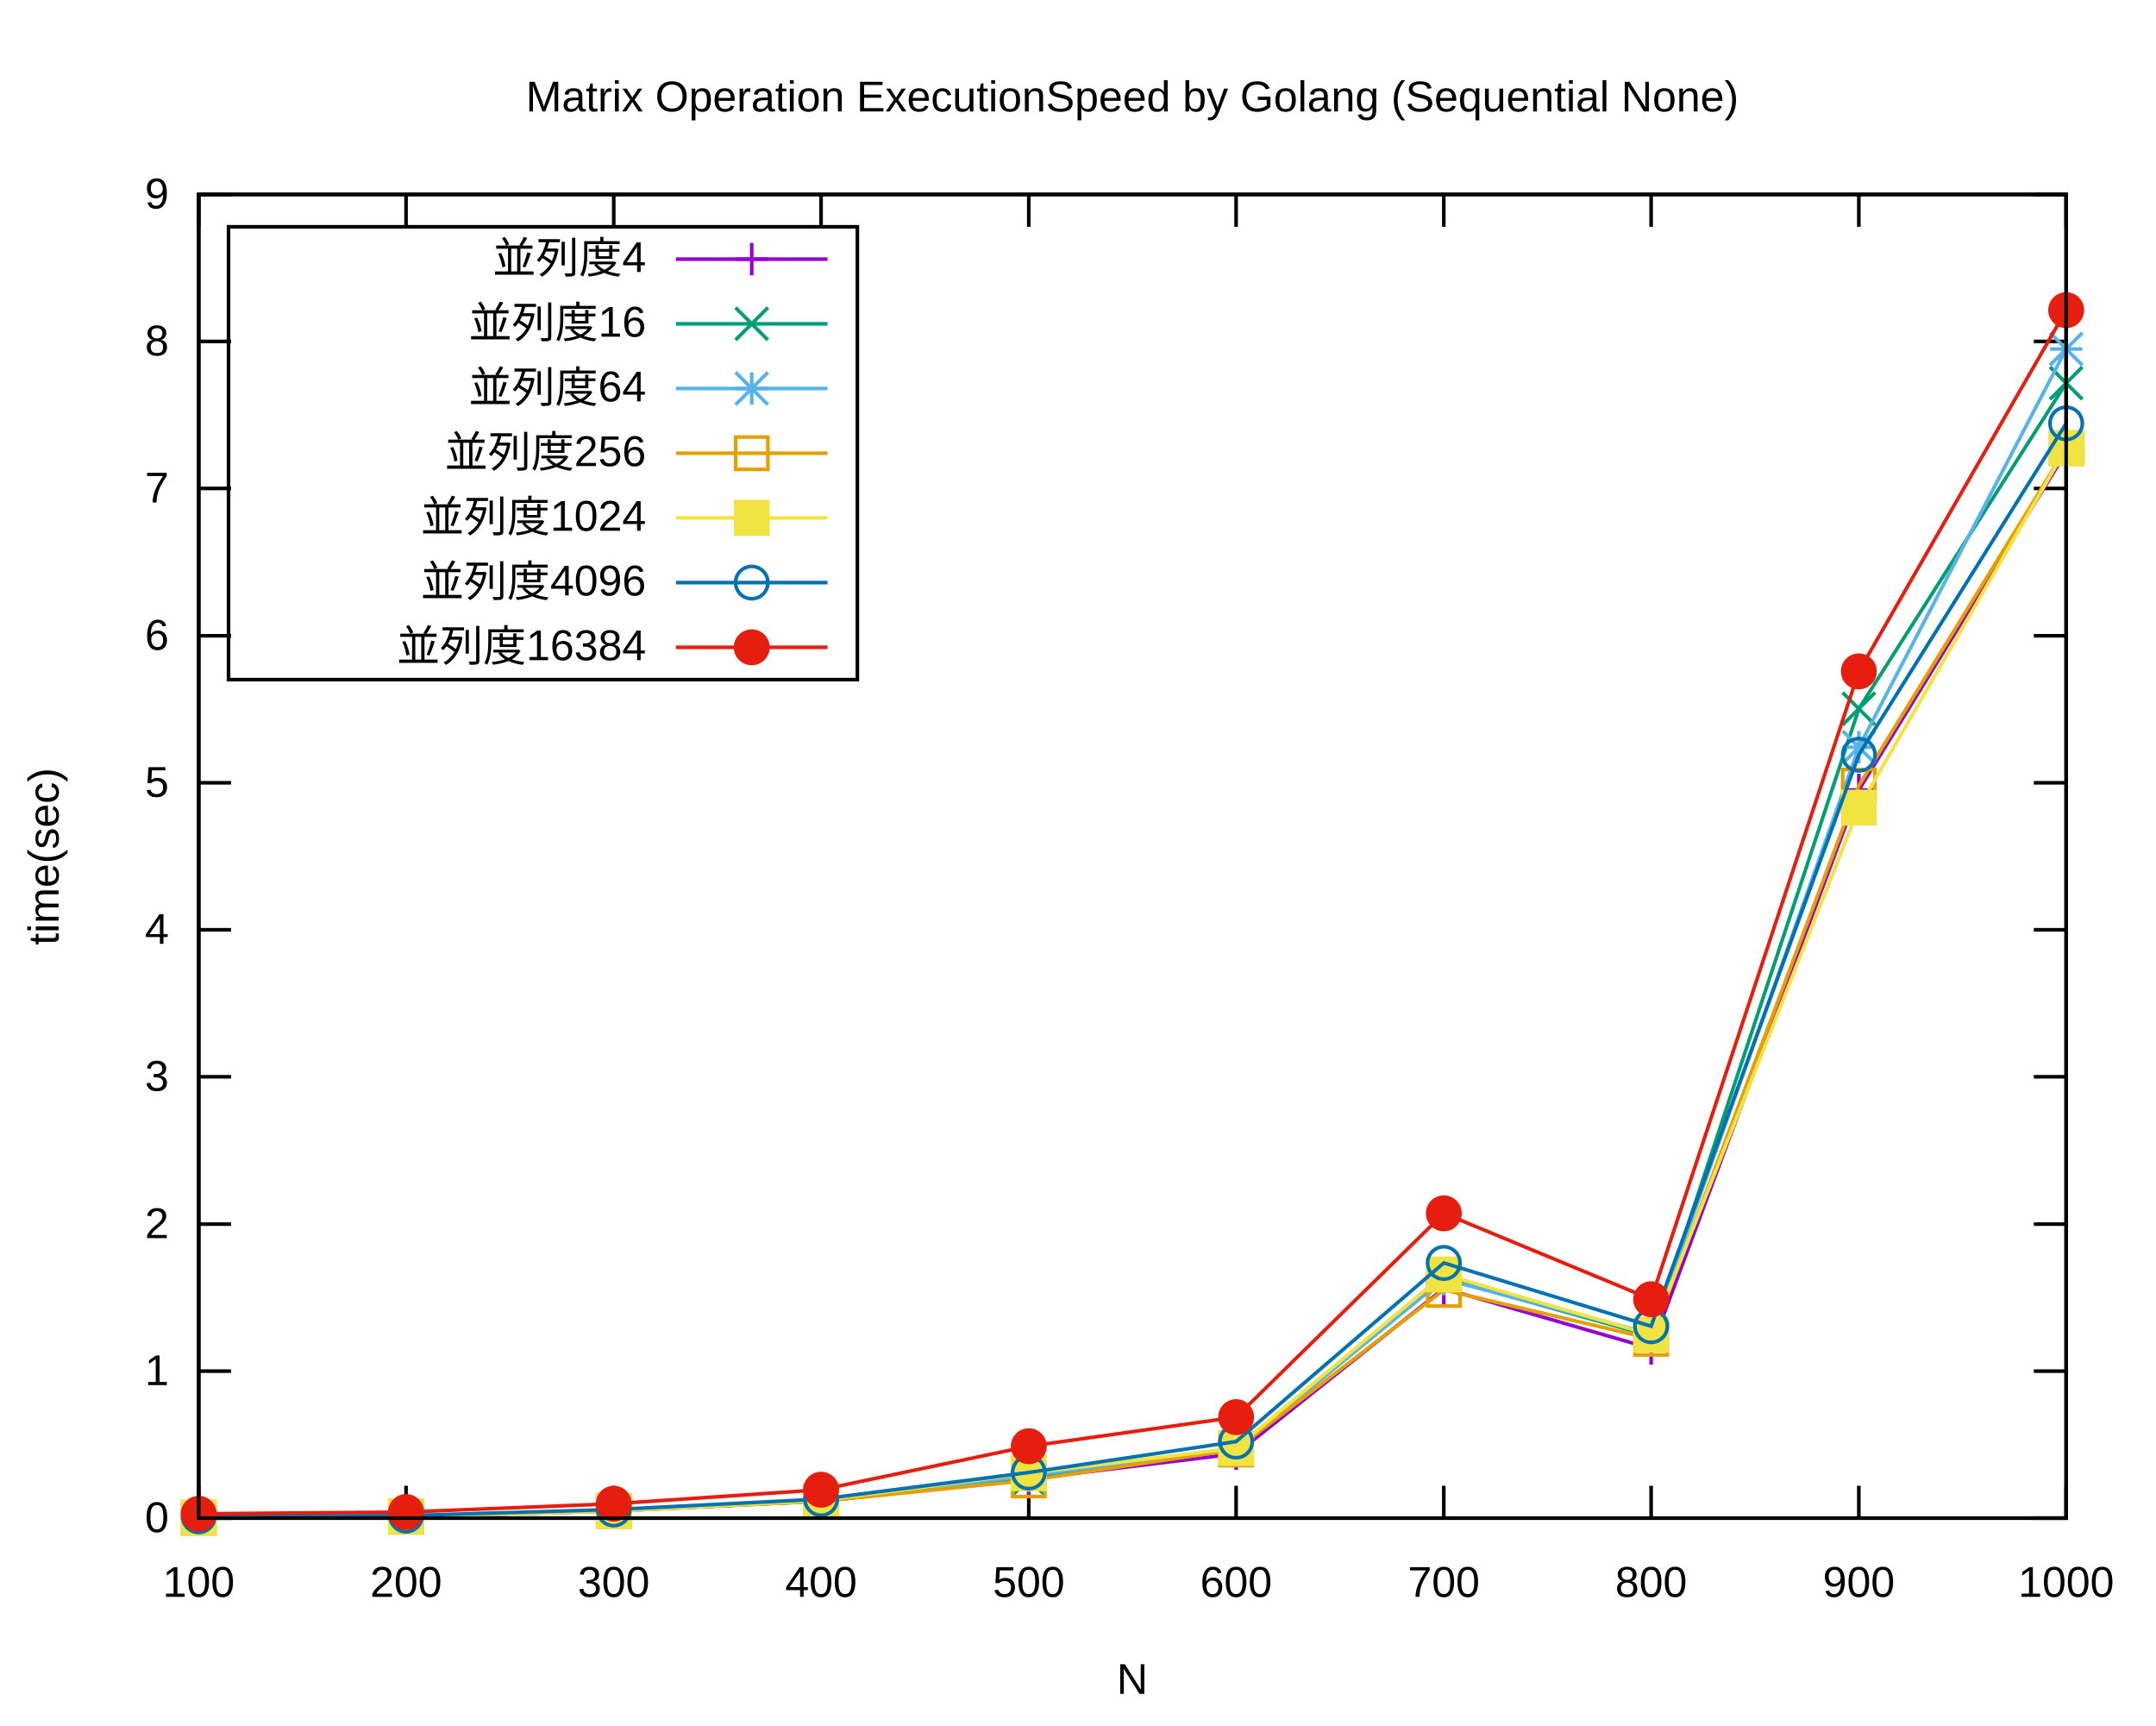
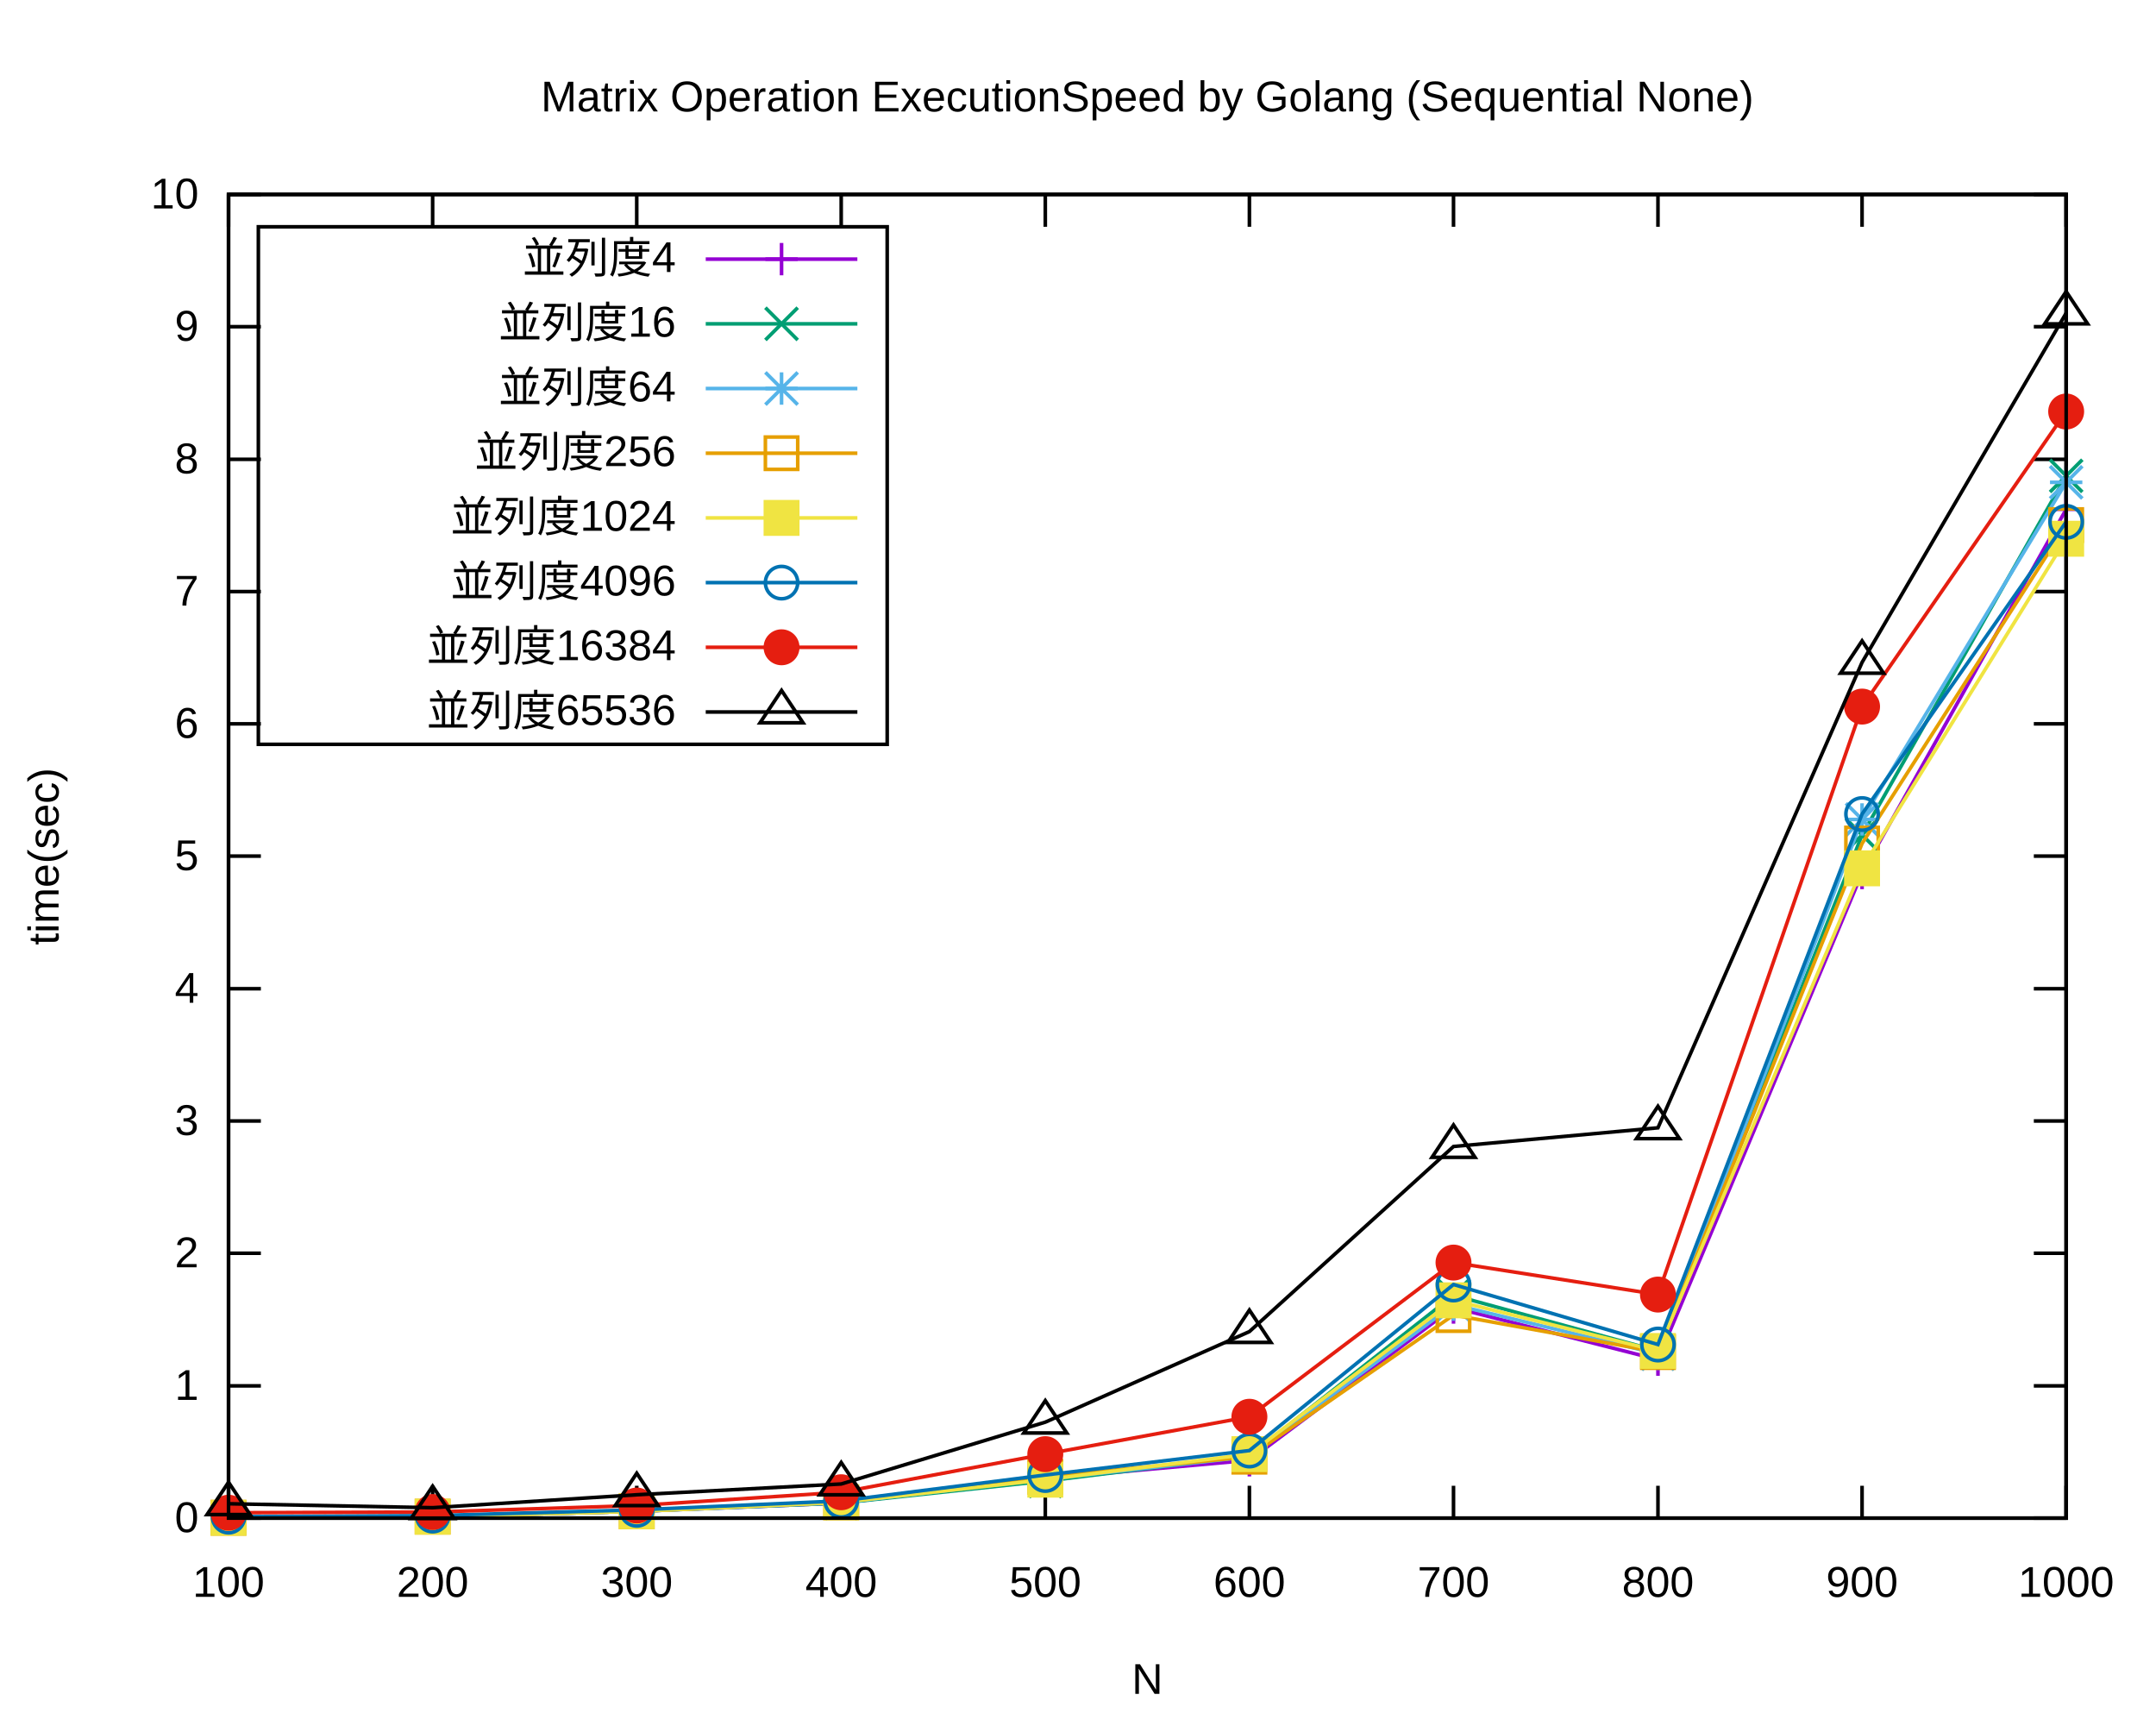
<svg xmlns="http://www.w3.org/2000/svg" xmlns:xlink="http://www.w3.org/1999/xlink" width="600" height="480" viewBox="0 0 600 480">
  <g id="gnuplot_canvas">
    <rect x="0" y="0" width="600" height="480" fill="none" />
    <defs>
      <circle id="gpDot" r="0.5" stroke-width="0.5" />
      <path id="gpPt0" stroke-width="0.222" stroke="currentColor" d="M-1,0 h2 M0,-1 v2" />
      <path id="gpPt1" stroke-width="0.222" stroke="currentColor" d="M-1,-1 L1,1 M1,-1 L-1,1" />
      <path id="gpPt2" stroke-width="0.222" stroke="currentColor" d="M-1,0 L1,0 M0,-1 L0,1 M-1,-1 L1,1 M-1,1 L1,-1" />
      <rect id="gpPt3" stroke-width="0.222" stroke="currentColor" x="-1" y="-1" width="2" height="2" />
      <rect id="gpPt4" stroke-width="0.222" stroke="currentColor" fill="currentColor" x="-1" y="-1" width="2" height="2" />
      <circle id="gpPt5" stroke-width="0.222" stroke="currentColor" cx="0" cy="0" r="1" />
      <use xlink:href="#gpPt5" id="gpPt6" fill="currentColor" stroke="none" />
      <path id="gpPt7" stroke-width="0.222" stroke="currentColor" d="M0,-1.33 L-1.33,0.67 L1.33,0.67 z" />
      <use xlink:href="#gpPt7" id="gpPt8" fill="currentColor" stroke="none" />
      <use xlink:href="#gpPt7" id="gpPt9" stroke="currentColor" transform="rotate(180)" />
      <use xlink:href="#gpPt9" id="gpPt10" fill="currentColor" stroke="none" />
      <use xlink:href="#gpPt3" id="gpPt11" stroke="currentColor" transform="rotate(45)" />
      <use xlink:href="#gpPt11" id="gpPt12" fill="currentColor" stroke="none" />
      <path id="gpPt13" stroke-width="0.222" stroke="currentColor" d="M0,1.330 L1.265,0.411 L0.782,-1.067 L-0.782,-1.076 L-1.265,0.411 z" />
      <use xlink:href="#gpPt13" id="gpPt14" fill="currentColor" stroke="none" />
      <filter id="textbox" filterUnits="objectBoundingBox" x="0" y="0" height="1" width="1">
        <feFlood flood-color="white" flood-opacity="1" result="bgnd" />
        <feComposite in="SourceGraphic" in2="bgnd" operator="atop" />
      </filter>
      <filter id="greybox" filterUnits="objectBoundingBox" x="0" y="0" height="1" width="1">
        <feFlood flood-color="lightgrey" flood-opacity="1" result="grey" />
        <feComposite in="SourceGraphic" in2="grey" operator="atop" />
      </filter>
    </defs>
    <g fill="none" color="white" stroke="black" stroke-width="1.00" stroke-linecap="butt" stroke-linejoin="miter">
</g>
    <g fill="none" color="black" stroke="currentColor" stroke-width="1.00" stroke-linecap="butt" stroke-linejoin="miter">
-       <path stroke="black" d="M55.3,422.4 L64.3,422.4 M575.0,422.4 L566.0,422.4  " />
-       <g transform="translate(47.0,426.3)" stroke="none" fill="black" font-family="Arial" font-size="12.00" text-anchor="end">
+       <path stroke="black" d="M63.6,422.4 L72.6,422.4 M575.0,422.4 L566.0,422.4  " />
+       <g transform="translate(55.3,426.3)" stroke="none" fill="black" font-family="Arial" font-size="12.00" text-anchor="end">
        <text>
          <tspan font-family="Arial"> 0</tspan>
        </text>
      </g>
    </g>
    <g fill="none" color="black" stroke="currentColor" stroke-width="1.00" stroke-linecap="butt" stroke-linejoin="miter">
-       <path stroke="black" d="M55.3,381.5 L64.3,381.5 M575.0,381.5 L566.0,381.5  " />
-       <g transform="translate(47.0,385.4)" stroke="none" fill="black" font-family="Arial" font-size="12.00" text-anchor="end">
+       <path stroke="black" d="M63.6,385.6 L72.6,385.6 M575.0,385.6 L566.0,385.6  " />
+       <g transform="translate(55.3,389.5)" stroke="none" fill="black" font-family="Arial" font-size="12.00" text-anchor="end">
        <text>
          <tspan font-family="Arial"> 1</tspan>
        </text>
      </g>
    </g>
    <g fill="none" color="black" stroke="currentColor" stroke-width="1.00" stroke-linecap="butt" stroke-linejoin="miter">
-       <path stroke="black" d="M55.3,340.6 L64.3,340.6 M575.0,340.6 L566.0,340.6  " />
-       <g transform="translate(47.0,344.5)" stroke="none" fill="black" font-family="Arial" font-size="12.00" text-anchor="end">
+       <path stroke="black" d="M63.6,348.7 L72.6,348.7 M575.0,348.7 L566.0,348.7  " />
+       <g transform="translate(55.3,352.6)" stroke="none" fill="black" font-family="Arial" font-size="12.00" text-anchor="end">
        <text>
          <tspan font-family="Arial"> 2</tspan>
        </text>
      </g>
    </g>
    <g fill="none" color="black" stroke="currentColor" stroke-width="1.00" stroke-linecap="butt" stroke-linejoin="miter">
-       <path stroke="black" d="M55.3,299.6 L64.3,299.6 M575.0,299.6 L566.0,299.6  " />
-       <g transform="translate(47.0,303.5)" stroke="none" fill="black" font-family="Arial" font-size="12.00" text-anchor="end">
+       <path stroke="black" d="M63.6,311.9 L72.6,311.9 M575.0,311.9 L566.0,311.9  " />
+       <g transform="translate(55.3,315.8)" stroke="none" fill="black" font-family="Arial" font-size="12.00" text-anchor="end">
        <text>
          <tspan font-family="Arial"> 3</tspan>
        </text>
      </g>
    </g>
    <g fill="none" color="black" stroke="currentColor" stroke-width="1.00" stroke-linecap="butt" stroke-linejoin="miter">
-       <path stroke="black" d="M55.3,258.7 L64.3,258.7 M575.0,258.7 L566.0,258.7  " />
-       <g transform="translate(47.0,262.6)" stroke="none" fill="black" font-family="Arial" font-size="12.00" text-anchor="end">
+       <path stroke="black" d="M63.6,275.1 L72.6,275.1 M575.0,275.1 L566.0,275.1  " />
+       <g transform="translate(55.3,279.0)" stroke="none" fill="black" font-family="Arial" font-size="12.00" text-anchor="end">
        <text>
          <tspan font-family="Arial"> 4</tspan>
        </text>
      </g>
    </g>
    <g fill="none" color="black" stroke="currentColor" stroke-width="1.00" stroke-linecap="butt" stroke-linejoin="miter">
-       <path stroke="black" d="M55.3,217.8 L64.3,217.8 M575.0,217.8 L566.0,217.8  " />
-       <g transform="translate(47.0,221.7)" stroke="none" fill="black" font-family="Arial" font-size="12.00" text-anchor="end">
+       <path stroke="black" d="M63.6,238.2 L72.6,238.2 M575.0,238.2 L566.0,238.2  " />
+       <g transform="translate(55.3,242.1)" stroke="none" fill="black" font-family="Arial" font-size="12.00" text-anchor="end">
        <text>
          <tspan font-family="Arial"> 5</tspan>
        </text>
      </g>
    </g>
    <g fill="none" color="black" stroke="currentColor" stroke-width="1.00" stroke-linecap="butt" stroke-linejoin="miter">
-       <path stroke="black" d="M55.3,176.9 L64.3,176.9 M575.0,176.9 L566.0,176.9  " />
-       <g transform="translate(47.0,180.8)" stroke="none" fill="black" font-family="Arial" font-size="12.00" text-anchor="end">
+       <path stroke="black" d="M63.6,201.4 L72.6,201.4 M575.0,201.4 L566.0,201.4  " />
+       <g transform="translate(55.3,205.3)" stroke="none" fill="black" font-family="Arial" font-size="12.00" text-anchor="end">
        <text>
          <tspan font-family="Arial"> 6</tspan>
        </text>
      </g>
    </g>
    <g fill="none" color="black" stroke="currentColor" stroke-width="1.00" stroke-linecap="butt" stroke-linejoin="miter">
-       <path stroke="black" d="M55.3,135.9 L64.3,135.9 M575.0,135.9 L566.0,135.9  " />
-       <g transform="translate(47.0,139.8)" stroke="none" fill="black" font-family="Arial" font-size="12.00" text-anchor="end">
+       <path stroke="black" d="M63.6,164.6 L72.6,164.6 M575.0,164.6 L566.0,164.6  " />
+       <g transform="translate(55.3,168.5)" stroke="none" fill="black" font-family="Arial" font-size="12.00" text-anchor="end">
        <text>
          <tspan font-family="Arial"> 7</tspan>
        </text>
      </g>
    </g>
    <g fill="none" color="black" stroke="currentColor" stroke-width="1.00" stroke-linecap="butt" stroke-linejoin="miter">
-       <path stroke="black" d="M55.3,95.0 L64.3,95.0 M575.0,95.0 L566.0,95.0  " />
-       <g transform="translate(47.0,98.9)" stroke="none" fill="black" font-family="Arial" font-size="12.00" text-anchor="end">
+       <path stroke="black" d="M63.6,127.8 L72.6,127.8 M575.0,127.8 L566.0,127.8  " />
+       <g transform="translate(55.3,131.7)" stroke="none" fill="black" font-family="Arial" font-size="12.00" text-anchor="end">
        <text>
          <tspan font-family="Arial"> 8</tspan>
        </text>
      </g>
    </g>
    <g fill="none" color="black" stroke="currentColor" stroke-width="1.00" stroke-linecap="butt" stroke-linejoin="miter">
-       <path stroke="black" d="M55.3,54.1 L64.3,54.1 M575.0,54.1 L566.0,54.1  " />
-       <g transform="translate(47.0,58.0)" stroke="none" fill="black" font-family="Arial" font-size="12.00" text-anchor="end">
+       <path stroke="black" d="M63.6,90.9 L72.6,90.9 M575.0,90.9 L566.0,90.9  " />
+       <g transform="translate(55.3,94.8)" stroke="none" fill="black" font-family="Arial" font-size="12.00" text-anchor="end">
        <text>
          <tspan font-family="Arial"> 9</tspan>
        </text>
      </g>
    </g>
    <g fill="none" color="black" stroke="currentColor" stroke-width="1.00" stroke-linecap="butt" stroke-linejoin="miter">
-       <path stroke="black" d="M55.3,422.4 L55.3,413.4 M55.3,54.1 L55.3,63.1  " />
-       <g transform="translate(55.3,444.3)" stroke="none" fill="black" font-family="Arial" font-size="12.00" text-anchor="middle">
+       <path stroke="black" d="M63.6,54.1 L72.6,54.1 M575.0,54.1 L566.0,54.1  " />
+       <g transform="translate(55.3,58.0)" stroke="none" fill="black" font-family="Arial" font-size="12.00" text-anchor="end">
+         <text>
+           <tspan font-family="Arial"> 10</tspan>
+         </text>
+       </g>
+     </g>
+     <g fill="none" color="black" stroke="currentColor" stroke-width="1.00" stroke-linecap="butt" stroke-linejoin="miter">
+       <path stroke="black" d="M63.6,422.4 L63.6,413.4 M63.6,54.1 L63.6,63.1  " />
+       <g transform="translate(63.6,444.3)" stroke="none" fill="black" font-family="Arial" font-size="12.00" text-anchor="middle">
        <text>
          <tspan font-family="Arial"> 100</tspan>
        </text>
      </g>
    </g>
    <g fill="none" color="black" stroke="currentColor" stroke-width="1.00" stroke-linecap="butt" stroke-linejoin="miter">
-       <path stroke="black" d="M113.0,422.4 L113.0,413.4 M113.0,54.1 L113.0,63.1  " />
-       <g transform="translate(113.0,444.3)" stroke="none" fill="black" font-family="Arial" font-size="12.00" text-anchor="middle">
+       <path stroke="black" d="M120.4,422.4 L120.4,413.4 M120.4,54.1 L120.4,63.1  " />
+       <g transform="translate(120.4,444.3)" stroke="none" fill="black" font-family="Arial" font-size="12.00" text-anchor="middle">
        <text>
          <tspan font-family="Arial"> 200</tspan>
        </text>
      </g>
    </g>
    <g fill="none" color="black" stroke="currentColor" stroke-width="1.00" stroke-linecap="butt" stroke-linejoin="miter">
-       <path stroke="black" d="M170.8,422.4 L170.8,413.4 M170.8,54.1 L170.8,63.1  " />
-       <g transform="translate(170.8,444.3)" stroke="none" fill="black" font-family="Arial" font-size="12.00" text-anchor="middle">
+       <path stroke="black" d="M177.2,422.4 L177.2,413.4 M177.2,54.1 L177.2,63.1  " />
+       <g transform="translate(177.2,444.3)" stroke="none" fill="black" font-family="Arial" font-size="12.00" text-anchor="middle">
        <text>
          <tspan font-family="Arial"> 300</tspan>
        </text>
      </g>
    </g>
    <g fill="none" color="black" stroke="currentColor" stroke-width="1.00" stroke-linecap="butt" stroke-linejoin="miter">
-       <path stroke="black" d="M228.5,422.4 L228.5,413.4 M228.5,54.1 L228.5,63.1  " />
-       <g transform="translate(228.5,444.3)" stroke="none" fill="black" font-family="Arial" font-size="12.00" text-anchor="middle">
+       <path stroke="black" d="M234.1,422.4 L234.1,413.4 M234.1,54.1 L234.1,63.1  " />
+       <g transform="translate(234.1,444.3)" stroke="none" fill="black" font-family="Arial" font-size="12.00" text-anchor="middle">
        <text>
          <tspan font-family="Arial"> 400</tspan>
        </text>
      </g>
    </g>
    <g fill="none" color="black" stroke="currentColor" stroke-width="1.00" stroke-linecap="butt" stroke-linejoin="miter">
-       <path stroke="black" d="M286.3,422.4 L286.3,413.4 M286.3,54.1 L286.3,63.1  " />
-       <g transform="translate(286.3,444.3)" stroke="none" fill="black" font-family="Arial" font-size="12.00" text-anchor="middle">
+       <path stroke="black" d="M290.9,422.4 L290.9,413.4 M290.9,54.1 L290.9,63.1  " />
+       <g transform="translate(290.9,444.3)" stroke="none" fill="black" font-family="Arial" font-size="12.00" text-anchor="middle">
        <text>
          <tspan font-family="Arial"> 500</tspan>
        </text>
      </g>
    </g>
    <g fill="none" color="black" stroke="currentColor" stroke-width="1.00" stroke-linecap="butt" stroke-linejoin="miter">
-       <path stroke="black" d="M344.0,422.4 L344.0,413.4 M344.0,54.1 L344.0,63.1  " />
-       <g transform="translate(344.0,444.3)" stroke="none" fill="black" font-family="Arial" font-size="12.00" text-anchor="middle">
+       <path stroke="black" d="M347.7,422.4 L347.7,413.4 M347.7,54.1 L347.7,63.1  " />
+       <g transform="translate(347.7,444.3)" stroke="none" fill="black" font-family="Arial" font-size="12.00" text-anchor="middle">
        <text>
          <tspan font-family="Arial"> 600</tspan>
        </text>
      </g>
    </g>
    <g fill="none" color="black" stroke="currentColor" stroke-width="1.00" stroke-linecap="butt" stroke-linejoin="miter">
-       <path stroke="black" d="M401.8,422.4 L401.8,413.4 M401.8,54.1 L401.8,63.1  " />
-       <g transform="translate(401.8,444.3)" stroke="none" fill="black" font-family="Arial" font-size="12.00" text-anchor="middle">
+       <path stroke="black" d="M404.5,422.4 L404.5,413.4 M404.5,54.1 L404.5,63.1  " />
+       <g transform="translate(404.5,444.3)" stroke="none" fill="black" font-family="Arial" font-size="12.00" text-anchor="middle">
        <text>
          <tspan font-family="Arial"> 700</tspan>
        </text>
      </g>
    </g>
    <g fill="none" color="black" stroke="currentColor" stroke-width="1.00" stroke-linecap="butt" stroke-linejoin="miter">
-       <path stroke="black" d="M459.5,422.4 L459.5,413.4 M459.5,54.1 L459.5,63.1  " />
-       <g transform="translate(459.5,444.3)" stroke="none" fill="black" font-family="Arial" font-size="12.00" text-anchor="middle">
+       <path stroke="black" d="M461.4,422.4 L461.4,413.4 M461.4,54.1 L461.4,63.1  " />
+       <g transform="translate(461.4,444.3)" stroke="none" fill="black" font-family="Arial" font-size="12.00" text-anchor="middle">
        <text>
          <tspan font-family="Arial"> 800</tspan>
        </text>
      </g>
    </g>
    <g fill="none" color="black" stroke="currentColor" stroke-width="1.00" stroke-linecap="butt" stroke-linejoin="miter">
-       <path stroke="black" d="M517.3,422.4 L517.3,413.4 M517.3,54.1 L517.3,63.1  " />
-       <g transform="translate(517.3,444.3)" stroke="none" fill="black" font-family="Arial" font-size="12.00" text-anchor="middle">
+       <path stroke="black" d="M518.2,422.4 L518.2,413.4 M518.2,54.1 L518.2,63.1  " />
+       <g transform="translate(518.2,444.3)" stroke="none" fill="black" font-family="Arial" font-size="12.00" text-anchor="middle">
        <text>
          <tspan font-family="Arial"> 900</tspan>
        </text>
      </g>
    </g>
    <g fill="none" color="black" stroke="currentColor" stroke-width="1.00" stroke-linecap="butt" stroke-linejoin="miter">
      <path stroke="black" d="M575.0,422.4 L575.0,413.4 M575.0,54.1 L575.0,63.1  " />
      <g transform="translate(575.0,444.3)" stroke="none" fill="black" font-family="Arial" font-size="12.00" text-anchor="middle">
        <text>
          <tspan font-family="Arial"> 1000</tspan>
        </text>
      </g>
    </g>
    <g fill="none" color="black" stroke="currentColor" stroke-width="1.00" stroke-linecap="butt" stroke-linejoin="miter">
</g>
    <g fill="none" color="black" stroke="currentColor" stroke-width="1.00" stroke-linecap="butt" stroke-linejoin="miter">
-       <path stroke="black" d="M55.3,54.1 L55.3,422.4 L575.0,422.4 L575.0,54.1 L55.3,54.1 Z  " />
+       <path stroke="black" d="M63.6,54.1 L63.6,422.4 L575.0,422.4 L575.0,54.1 L63.6,54.1 Z  " />
    </g>
    <g fill="none" color="black" stroke="currentColor" stroke-width="1.00" stroke-linecap="butt" stroke-linejoin="miter">
      <g transform="translate(16.3,238.3) rotate(270)" stroke="none" fill="black" font-family="Arial" font-size="12.00" text-anchor="middle">
        <text>
          <tspan font-family="Arial">time(sec)</tspan>
        </text>
      </g>
    </g>
    <g fill="none" color="black" stroke="currentColor" stroke-width="1.00" stroke-linecap="butt" stroke-linejoin="miter">
-       <g transform="translate(315.1,471.3)" stroke="none" fill="black" font-family="Arial" font-size="12.00" text-anchor="middle">
+       <g transform="translate(319.3,471.3)" stroke="none" fill="black" font-family="Arial" font-size="12.00" text-anchor="middle">
        <text>
          <tspan font-family="Arial">N</tspan>
        </text>
      </g>
    </g>
    <g fill="none" color="black" stroke="currentColor" stroke-width="1.00" stroke-linecap="butt" stroke-linejoin="miter">
-       <g transform="translate(315.1,31.0)" stroke="none" fill="black" font-family="Arial" font-size="12.00" text-anchor="middle">
+       <g transform="translate(319.3,31.0)" stroke="none" fill="black" font-family="Arial" font-size="12.00" text-anchor="middle">
        <text>
          <tspan font-family="Arial">Matrix Operation ExecutionSpeed by Golang (Sequential None)</tspan>
        </text>
      </g>
    </g>
    <g fill="none" color="black" stroke="currentColor" stroke-width="1.00" stroke-linecap="butt" stroke-linejoin="miter">
-       <path stroke="black" d="M63.6,189.1 L63.6,63.1 L238.6,63.1 L238.6,189.1 L63.6,189.1 Z  " />
+       <path stroke="black" d="M71.9,207.1 L71.9,63.1 L246.9,63.1 L246.9,207.1 L71.9,207.1 Z  " />
    </g>
    <g id="gnuplot_plot_1">
      <g fill="none" color="black" stroke="currentColor" stroke-width="1.00" stroke-linecap="butt" stroke-linejoin="miter">
-         <g transform="translate(179.8,76.0)" stroke="none" fill="black" font-family="Arial" font-size="12.00" text-anchor="end">
+         <g transform="translate(188.1,76.0)" stroke="none" fill="black" font-family="Arial" font-size="12.00" text-anchor="end">
          <text>
            <tspan font-family="Arial">並列度4</tspan>
          </text>
        </g>
      </g>
      <g fill="none" color="black" stroke="currentColor" stroke-width="1.00" stroke-linecap="butt" stroke-linejoin="miter">
-         <path stroke="rgb(148,   0, 211)" d="M188.1,72.1 L230.3,72.1 M55.3,422.3 L113.0,422.0 L170.8,420.4 L228.5,417.6 L286.3,411.5 L344.0,404.5   L401.8,358.5 L459.5,375.2 L517.3,219.8 L575.0,125.7  " />
-         <use xlink:href="#gpPt0" transform="translate(55.3,422.3) scale(4.50)" color="rgb(148,   0, 211)" />
-         <use xlink:href="#gpPt0" transform="translate(113.0,422.0) scale(4.50)" color="rgb(148,   0, 211)" />
-         <use xlink:href="#gpPt0" transform="translate(170.8,420.4) scale(4.50)" color="rgb(148,   0, 211)" />
-         <use xlink:href="#gpPt0" transform="translate(228.5,417.6) scale(4.50)" color="rgb(148,   0, 211)" />
-         <use xlink:href="#gpPt0" transform="translate(286.3,411.5) scale(4.50)" color="rgb(148,   0, 211)" />
-         <use xlink:href="#gpPt0" transform="translate(344.0,404.5) scale(4.50)" color="rgb(148,   0, 211)" />
-         <use xlink:href="#gpPt0" transform="translate(401.8,358.5) scale(4.50)" color="rgb(148,   0, 211)" />
-         <use xlink:href="#gpPt0" transform="translate(459.5,375.2) scale(4.50)" color="rgb(148,   0, 211)" />
-         <use xlink:href="#gpPt0" transform="translate(517.3,219.8) scale(4.50)" color="rgb(148,   0, 211)" />
-         <use xlink:href="#gpPt0" transform="translate(575.0,125.7) scale(4.50)" color="rgb(148,   0, 211)" />
-         <use xlink:href="#gpPt0" transform="translate(209.2,72.1) scale(4.50)" color="rgb(148,   0, 211)" />
+         <path stroke="rgb(148,   0, 211)" d="M196.4,72.1 L238.6,72.1 M63.6,422.3 L120.4,422.0 L177.2,420.5 L234.1,418.2 L290.9,411.4 L347.7,406.3   L404.5,363.8 L461.4,378.3 L518.2,242.9 L575.0,141.7  " />
+         <use xlink:href="#gpPt0" transform="translate(63.6,422.3) scale(4.50)" color="rgb(148,   0, 211)" />
+         <use xlink:href="#gpPt0" transform="translate(120.4,422.0) scale(4.50)" color="rgb(148,   0, 211)" />
+         <use xlink:href="#gpPt0" transform="translate(177.2,420.5) scale(4.50)" color="rgb(148,   0, 211)" />
+         <use xlink:href="#gpPt0" transform="translate(234.1,418.2) scale(4.50)" color="rgb(148,   0, 211)" />
+         <use xlink:href="#gpPt0" transform="translate(290.9,411.4) scale(4.50)" color="rgb(148,   0, 211)" />
+         <use xlink:href="#gpPt0" transform="translate(347.7,406.3) scale(4.50)" color="rgb(148,   0, 211)" />
+         <use xlink:href="#gpPt0" transform="translate(404.5,363.8) scale(4.50)" color="rgb(148,   0, 211)" />
+         <use xlink:href="#gpPt0" transform="translate(461.4,378.3) scale(4.50)" color="rgb(148,   0, 211)" />
+         <use xlink:href="#gpPt0" transform="translate(518.2,242.9) scale(4.50)" color="rgb(148,   0, 211)" />
+         <use xlink:href="#gpPt0" transform="translate(575.0,141.7) scale(4.50)" color="rgb(148,   0, 211)" />
+         <use xlink:href="#gpPt0" transform="translate(217.5,72.1) scale(4.50)" color="rgb(148,   0, 211)" />
      </g>
    </g>
    <g id="gnuplot_plot_2">
      <g fill="none" color="black" stroke="currentColor" stroke-width="1.00" stroke-linecap="butt" stroke-linejoin="miter">
-         <g transform="translate(179.8,94.0)" stroke="none" fill="black" font-family="Arial" font-size="12.00" text-anchor="end">
+         <g transform="translate(188.1,94.0)" stroke="none" fill="black" font-family="Arial" font-size="12.00" text-anchor="end">
          <text>
            <tspan font-family="Arial">並列度16</tspan>
          </text>
        </g>
      </g>
      <g fill="none" color="black" stroke="currentColor" stroke-width="1.00" stroke-linecap="butt" stroke-linejoin="miter">
-         <path stroke="rgb(  0, 158, 115)" d="M188.1,90.1 L230.3,90.1 M55.3,422.3 L113.0,422.0 L170.8,420.3 L228.5,417.7 L286.3,411.5 L344.0,403.2   L401.8,355.6 L459.5,371.7 L517.3,197.2 L575.0,106.6  " />
-         <use xlink:href="#gpPt1" transform="translate(55.3,422.3) scale(4.50)" color="rgb(  0, 158, 115)" />
-         <use xlink:href="#gpPt1" transform="translate(113.0,422.0) scale(4.50)" color="rgb(  0, 158, 115)" />
-         <use xlink:href="#gpPt1" transform="translate(170.8,420.3) scale(4.50)" color="rgb(  0, 158, 115)" />
-         <use xlink:href="#gpPt1" transform="translate(228.5,417.7) scale(4.50)" color="rgb(  0, 158, 115)" />
-         <use xlink:href="#gpPt1" transform="translate(286.3,411.5) scale(4.50)" color="rgb(  0, 158, 115)" />
-         <use xlink:href="#gpPt1" transform="translate(344.0,403.2) scale(4.50)" color="rgb(  0, 158, 115)" />
-         <use xlink:href="#gpPt1" transform="translate(401.8,355.6) scale(4.50)" color="rgb(  0, 158, 115)" />
-         <use xlink:href="#gpPt1" transform="translate(459.5,371.7) scale(4.50)" color="rgb(  0, 158, 115)" />
-         <use xlink:href="#gpPt1" transform="translate(517.3,197.2) scale(4.50)" color="rgb(  0, 158, 115)" />
-         <use xlink:href="#gpPt1" transform="translate(575.0,106.6) scale(4.50)" color="rgb(  0, 158, 115)" />
-         <use xlink:href="#gpPt1" transform="translate(209.2,90.1) scale(4.50)" color="rgb(  0, 158, 115)" />
+         <path stroke="rgb(  0, 158, 115)" d="M196.4,90.1 L238.6,90.1 M63.6,422.4 L120.4,422.0 L177.2,420.5 L234.1,418.2 L290.9,412.1 L347.7,405.1   L404.5,360.4 L461.4,375.9 L518.2,232.3 L575.0,132.4  " />
+         <use xlink:href="#gpPt1" transform="translate(63.6,422.4) scale(4.50)" color="rgb(  0, 158, 115)" />
+         <use xlink:href="#gpPt1" transform="translate(120.4,422.0) scale(4.50)" color="rgb(  0, 158, 115)" />
+         <use xlink:href="#gpPt1" transform="translate(177.2,420.5) scale(4.50)" color="rgb(  0, 158, 115)" />
+         <use xlink:href="#gpPt1" transform="translate(234.1,418.2) scale(4.50)" color="rgb(  0, 158, 115)" />
+         <use xlink:href="#gpPt1" transform="translate(290.9,412.1) scale(4.50)" color="rgb(  0, 158, 115)" />
+         <use xlink:href="#gpPt1" transform="translate(347.7,405.1) scale(4.50)" color="rgb(  0, 158, 115)" />
+         <use xlink:href="#gpPt1" transform="translate(404.5,360.4) scale(4.50)" color="rgb(  0, 158, 115)" />
+         <use xlink:href="#gpPt1" transform="translate(461.4,375.9) scale(4.50)" color="rgb(  0, 158, 115)" />
+         <use xlink:href="#gpPt1" transform="translate(518.2,232.3) scale(4.50)" color="rgb(  0, 158, 115)" />
+         <use xlink:href="#gpPt1" transform="translate(575.0,132.4) scale(4.50)" color="rgb(  0, 158, 115)" />
+         <use xlink:href="#gpPt1" transform="translate(217.5,90.1) scale(4.50)" color="rgb(  0, 158, 115)" />
      </g>
    </g>
    <g id="gnuplot_plot_3">
      <g fill="none" color="black" stroke="currentColor" stroke-width="1.00" stroke-linecap="butt" stroke-linejoin="miter">
-         <g transform="translate(179.8,112.0)" stroke="none" fill="black" font-family="Arial" font-size="12.00" text-anchor="end">
+         <g transform="translate(188.1,112.0)" stroke="none" fill="black" font-family="Arial" font-size="12.00" text-anchor="end">
          <text>
            <tspan font-family="Arial">並列度64</tspan>
          </text>
        </g>
      </g>
      <g fill="none" color="black" stroke="currentColor" stroke-width="1.00" stroke-linecap="butt" stroke-linejoin="miter">
-         <path stroke="rgb( 86, 180, 233)" d="M188.1,108.1 L230.3,108.1 M55.3,422.3 L113.0,422.0 L170.8,420.4 L228.5,417.6 L286.3,410.6 L344.0,403.0   L401.8,355.9 L459.5,371.1 L517.3,207.9 L575.0,97.1  " />
-         <use xlink:href="#gpPt2" transform="translate(55.3,422.3) scale(4.50)" color="rgb( 86, 180, 233)" />
-         <use xlink:href="#gpPt2" transform="translate(113.0,422.0) scale(4.50)" color="rgb( 86, 180, 233)" />
-         <use xlink:href="#gpPt2" transform="translate(170.8,420.4) scale(4.50)" color="rgb( 86, 180, 233)" />
-         <use xlink:href="#gpPt2" transform="translate(228.5,417.6) scale(4.50)" color="rgb( 86, 180, 233)" />
-         <use xlink:href="#gpPt2" transform="translate(286.3,410.6) scale(4.50)" color="rgb( 86, 180, 233)" />
-         <use xlink:href="#gpPt2" transform="translate(344.0,403.0) scale(4.50)" color="rgb( 86, 180, 233)" />
-         <use xlink:href="#gpPt2" transform="translate(401.8,355.9) scale(4.50)" color="rgb( 86, 180, 233)" />
-         <use xlink:href="#gpPt2" transform="translate(459.5,371.1) scale(4.50)" color="rgb( 86, 180, 233)" />
-         <use xlink:href="#gpPt2" transform="translate(517.3,207.9) scale(4.50)" color="rgb( 86, 180, 233)" />
-         <use xlink:href="#gpPt2" transform="translate(575.0,97.1) scale(4.50)" color="rgb( 86, 180, 233)" />
-         <use xlink:href="#gpPt2" transform="translate(209.2,108.1) scale(4.50)" color="rgb( 86, 180, 233)" />
+         <path stroke="rgb( 86, 180, 233)" d="M196.4,108.1 L238.6,108.1 M63.6,422.3 L120.4,422.0 L177.2,420.5 L234.1,418.1 L290.9,411.6 L347.7,405.3   L404.5,363.0 L461.4,376.7 L518.2,228.0 L575.0,134.2  " />
+         <use xlink:href="#gpPt2" transform="translate(63.6,422.3) scale(4.50)" color="rgb( 86, 180, 233)" />
+         <use xlink:href="#gpPt2" transform="translate(120.4,422.0) scale(4.50)" color="rgb( 86, 180, 233)" />
+         <use xlink:href="#gpPt2" transform="translate(177.2,420.5) scale(4.50)" color="rgb( 86, 180, 233)" />
+         <use xlink:href="#gpPt2" transform="translate(234.1,418.1) scale(4.50)" color="rgb( 86, 180, 233)" />
+         <use xlink:href="#gpPt2" transform="translate(290.9,411.6) scale(4.50)" color="rgb( 86, 180, 233)" />
+         <use xlink:href="#gpPt2" transform="translate(347.7,405.3) scale(4.50)" color="rgb( 86, 180, 233)" />
+         <use xlink:href="#gpPt2" transform="translate(404.5,363.0) scale(4.50)" color="rgb( 86, 180, 233)" />
+         <use xlink:href="#gpPt2" transform="translate(461.4,376.7) scale(4.50)" color="rgb( 86, 180, 233)" />
+         <use xlink:href="#gpPt2" transform="translate(518.2,228.0) scale(4.50)" color="rgb( 86, 180, 233)" />
+         <use xlink:href="#gpPt2" transform="translate(575.0,134.2) scale(4.50)" color="rgb( 86, 180, 233)" />
+         <use xlink:href="#gpPt2" transform="translate(217.5,108.1) scale(4.50)" color="rgb( 86, 180, 233)" />
      </g>
    </g>
    <g id="gnuplot_plot_4">
      <g fill="none" color="black" stroke="currentColor" stroke-width="1.00" stroke-linecap="butt" stroke-linejoin="miter">
-         <g transform="translate(179.8,130.0)" stroke="none" fill="black" font-family="Arial" font-size="12.00" text-anchor="end">
+         <g transform="translate(188.1,130.0)" stroke="none" fill="black" font-family="Arial" font-size="12.00" text-anchor="end">
          <text>
            <tspan font-family="Arial">並列度256</tspan>
          </text>
        </g>
      </g>
      <g fill="none" color="black" stroke="currentColor" stroke-width="1.00" stroke-linecap="butt" stroke-linejoin="miter">
-         <path stroke="rgb(230, 159,   0)" d="M188.1,126.1 L230.3,126.1 M55.3,422.3 L113.0,422.0 L170.8,420.4 L228.5,417.7 L286.3,411.9 L344.0,403.3   L401.8,358.9 L459.5,372.5 L517.3,218.6 L575.0,124.7  " />
-         <use xlink:href="#gpPt3" transform="translate(55.3,422.3) scale(4.50)" color="rgb(230, 159,   0)" />
-         <use xlink:href="#gpPt3" transform="translate(113.0,422.0) scale(4.50)" color="rgb(230, 159,   0)" />
-         <use xlink:href="#gpPt3" transform="translate(170.8,420.4) scale(4.50)" color="rgb(230, 159,   0)" />
-         <use xlink:href="#gpPt3" transform="translate(228.5,417.7) scale(4.50)" color="rgb(230, 159,   0)" />
-         <use xlink:href="#gpPt3" transform="translate(286.3,411.9) scale(4.50)" color="rgb(230, 159,   0)" />
-         <use xlink:href="#gpPt3" transform="translate(344.0,403.3) scale(4.50)" color="rgb(230, 159,   0)" />
-         <use xlink:href="#gpPt3" transform="translate(401.8,358.9) scale(4.50)" color="rgb(230, 159,   0)" />
-         <use xlink:href="#gpPt3" transform="translate(459.5,372.5) scale(4.50)" color="rgb(230, 159,   0)" />
-         <use xlink:href="#gpPt3" transform="translate(517.3,218.6) scale(4.50)" color="rgb(230, 159,   0)" />
-         <use xlink:href="#gpPt3" transform="translate(575.0,124.7) scale(4.50)" color="rgb(230, 159,   0)" />
-         <use xlink:href="#gpPt3" transform="translate(209.2,126.1) scale(4.50)" color="rgb(230, 159,   0)" />
+         <path stroke="rgb(230, 159,   0)" d="M196.4,126.1 L238.6,126.1 M63.6,422.3 L120.4,422.0 L177.2,420.5 L234.1,418.0 L290.9,410.9 L347.7,405.3   L404.5,365.9 L461.4,376.2 L518.2,234.7 L575.0,146.1  " />
+         <use xlink:href="#gpPt3" transform="translate(63.6,422.3) scale(4.50)" color="rgb(230, 159,   0)" />
+         <use xlink:href="#gpPt3" transform="translate(120.4,422.0) scale(4.50)" color="rgb(230, 159,   0)" />
+         <use xlink:href="#gpPt3" transform="translate(177.2,420.5) scale(4.50)" color="rgb(230, 159,   0)" />
+         <use xlink:href="#gpPt3" transform="translate(234.1,418.0) scale(4.50)" color="rgb(230, 159,   0)" />
+         <use xlink:href="#gpPt3" transform="translate(290.9,410.9) scale(4.50)" color="rgb(230, 159,   0)" />
+         <use xlink:href="#gpPt3" transform="translate(347.7,405.3) scale(4.50)" color="rgb(230, 159,   0)" />
+         <use xlink:href="#gpPt3" transform="translate(404.5,365.9) scale(4.50)" color="rgb(230, 159,   0)" />
+         <use xlink:href="#gpPt3" transform="translate(461.4,376.2) scale(4.50)" color="rgb(230, 159,   0)" />
+         <use xlink:href="#gpPt3" transform="translate(518.2,234.7) scale(4.50)" color="rgb(230, 159,   0)" />
+         <use xlink:href="#gpPt3" transform="translate(575.0,146.1) scale(4.50)" color="rgb(230, 159,   0)" />
+         <use xlink:href="#gpPt3" transform="translate(217.5,126.1) scale(4.50)" color="rgb(230, 159,   0)" />
      </g>
    </g>
    <g id="gnuplot_plot_5">
      <g fill="none" color="black" stroke="currentColor" stroke-width="1.00" stroke-linecap="butt" stroke-linejoin="miter">
-         <g transform="translate(179.8,148.0)" stroke="none" fill="black" font-family="Arial" font-size="12.00" text-anchor="end">
+         <g transform="translate(188.1,148.0)" stroke="none" fill="black" font-family="Arial" font-size="12.00" text-anchor="end">
          <text>
            <tspan font-family="Arial">並列度1024</tspan>
          </text>
        </g>
      </g>
      <g fill="none" color="black" stroke="currentColor" stroke-width="1.00" stroke-linecap="butt" stroke-linejoin="miter">
-         <path stroke="rgb(240, 228,  66)" d="M188.1,144.1 L230.3,144.1 M55.3,422.3 L113.0,421.9 L170.8,420.4 L228.5,417.5 L286.3,409.9 L344.0,402.9   L401.8,354.6 L459.5,371.4 L517.3,224.7 L575.0,124.7  " />
-         <use xlink:href="#gpPt4" transform="translate(55.3,422.3) scale(4.50)" color="rgb(240, 228,  66)" />
-         <use xlink:href="#gpPt4" transform="translate(113.0,421.9) scale(4.50)" color="rgb(240, 228,  66)" />
-         <use xlink:href="#gpPt4" transform="translate(170.8,420.4) scale(4.50)" color="rgb(240, 228,  66)" />
-         <use xlink:href="#gpPt4" transform="translate(228.5,417.5) scale(4.50)" color="rgb(240, 228,  66)" />
-         <use xlink:href="#gpPt4" transform="translate(286.3,409.9) scale(4.50)" color="rgb(240, 228,  66)" />
-         <use xlink:href="#gpPt4" transform="translate(344.0,402.9) scale(4.50)" color="rgb(240, 228,  66)" />
-         <use xlink:href="#gpPt4" transform="translate(401.8,354.6) scale(4.50)" color="rgb(240, 228,  66)" />
-         <use xlink:href="#gpPt4" transform="translate(459.5,371.4) scale(4.50)" color="rgb(240, 228,  66)" />
-         <use xlink:href="#gpPt4" transform="translate(517.3,224.7) scale(4.50)" color="rgb(240, 228,  66)" />
-         <use xlink:href="#gpPt4" transform="translate(575.0,124.7) scale(4.50)" color="rgb(240, 228,  66)" />
-         <use xlink:href="#gpPt4" transform="translate(209.2,144.1) scale(4.50)" color="rgb(240, 228,  66)" />
+         <path stroke="rgb(240, 228,  66)" d="M196.4,144.1 L238.6,144.1 M63.6,422.3 L120.4,422.0 L177.2,420.5 L234.1,418.0 L290.9,411.7 L347.7,404.6   L404.5,361.8 L461.4,375.9 L518.2,241.6 L575.0,149.9  " />
+         <use xlink:href="#gpPt4" transform="translate(63.6,422.3) scale(4.50)" color="rgb(240, 228,  66)" />
+         <use xlink:href="#gpPt4" transform="translate(120.4,422.0) scale(4.50)" color="rgb(240, 228,  66)" />
+         <use xlink:href="#gpPt4" transform="translate(177.2,420.5) scale(4.50)" color="rgb(240, 228,  66)" />
+         <use xlink:href="#gpPt4" transform="translate(234.1,418.0) scale(4.50)" color="rgb(240, 228,  66)" />
+         <use xlink:href="#gpPt4" transform="translate(290.9,411.7) scale(4.50)" color="rgb(240, 228,  66)" />
+         <use xlink:href="#gpPt4" transform="translate(347.7,404.6) scale(4.50)" color="rgb(240, 228,  66)" />
+         <use xlink:href="#gpPt4" transform="translate(404.5,361.8) scale(4.50)" color="rgb(240, 228,  66)" />
+         <use xlink:href="#gpPt4" transform="translate(461.4,375.9) scale(4.50)" color="rgb(240, 228,  66)" />
+         <use xlink:href="#gpPt4" transform="translate(518.2,241.6) scale(4.50)" color="rgb(240, 228,  66)" />
+         <use xlink:href="#gpPt4" transform="translate(575.0,149.9) scale(4.50)" color="rgb(240, 228,  66)" />
+         <use xlink:href="#gpPt4" transform="translate(217.5,144.1) scale(4.50)" color="rgb(240, 228,  66)" />
      </g>
    </g>
    <g id="gnuplot_plot_6">
      <g fill="none" color="black" stroke="currentColor" stroke-width="1.00" stroke-linecap="butt" stroke-linejoin="miter">
-         <g transform="translate(179.8,166.0)" stroke="none" fill="black" font-family="Arial" font-size="12.00" text-anchor="end">
+         <g transform="translate(188.1,166.0)" stroke="none" fill="black" font-family="Arial" font-size="12.00" text-anchor="end">
          <text>
            <tspan font-family="Arial">並列度4096</tspan>
          </text>
        </g>
      </g>
      <g fill="none" color="black" stroke="currentColor" stroke-width="1.00" stroke-linecap="butt" stroke-linejoin="miter">
-         <path stroke="rgb(  0, 114, 178)" d="M188.1,162.1 L230.3,162.1 M55.3,421.9 L113.0,421.7 L170.8,420.0 L228.5,417.1 L286.3,409.7 L344.0,401.1   L401.8,351.4 L459.5,369.0 L517.3,210.0 L575.0,117.8  " />
-         <use xlink:href="#gpPt5" transform="translate(55.3,421.9) scale(4.50)" color="rgb(  0, 114, 178)" />
-         <use xlink:href="#gpPt5" transform="translate(113.0,421.7) scale(4.50)" color="rgb(  0, 114, 178)" />
-         <use xlink:href="#gpPt5" transform="translate(170.8,420.0) scale(4.50)" color="rgb(  0, 114, 178)" />
-         <use xlink:href="#gpPt5" transform="translate(228.5,417.1) scale(4.50)" color="rgb(  0, 114, 178)" />
-         <use xlink:href="#gpPt5" transform="translate(286.3,409.7) scale(4.50)" color="rgb(  0, 114, 178)" />
-         <use xlink:href="#gpPt5" transform="translate(344.0,401.1) scale(4.50)" color="rgb(  0, 114, 178)" />
-         <use xlink:href="#gpPt5" transform="translate(401.8,351.4) scale(4.50)" color="rgb(  0, 114, 178)" />
-         <use xlink:href="#gpPt5" transform="translate(459.5,369.0) scale(4.50)" color="rgb(  0, 114, 178)" />
-         <use xlink:href="#gpPt5" transform="translate(517.3,210.0) scale(4.50)" color="rgb(  0, 114, 178)" />
-         <use xlink:href="#gpPt5" transform="translate(575.0,117.8) scale(4.50)" color="rgb(  0, 114, 178)" />
-         <use xlink:href="#gpPt5" transform="translate(209.2,162.1) scale(4.50)" color="rgb(  0, 114, 178)" />
+         <path stroke="rgb(  0, 114, 178)" d="M196.4,162.1 L238.6,162.1 M63.6,422.0 L120.4,421.7 L177.2,420.1 L234.1,417.6 L290.9,410.4 L347.7,403.6   L404.5,357.4 L461.4,374.1 L518.2,226.5 L575.0,145.2  " />
+         <use xlink:href="#gpPt5" transform="translate(63.6,422.0) scale(4.50)" color="rgb(  0, 114, 178)" />
+         <use xlink:href="#gpPt5" transform="translate(120.4,421.7) scale(4.50)" color="rgb(  0, 114, 178)" />
+         <use xlink:href="#gpPt5" transform="translate(177.2,420.1) scale(4.50)" color="rgb(  0, 114, 178)" />
+         <use xlink:href="#gpPt5" transform="translate(234.1,417.6) scale(4.50)" color="rgb(  0, 114, 178)" />
+         <use xlink:href="#gpPt5" transform="translate(290.9,410.4) scale(4.50)" color="rgb(  0, 114, 178)" />
+         <use xlink:href="#gpPt5" transform="translate(347.7,403.6) scale(4.50)" color="rgb(  0, 114, 178)" />
+         <use xlink:href="#gpPt5" transform="translate(404.5,357.4) scale(4.50)" color="rgb(  0, 114, 178)" />
+         <use xlink:href="#gpPt5" transform="translate(461.4,374.1) scale(4.50)" color="rgb(  0, 114, 178)" />
+         <use xlink:href="#gpPt5" transform="translate(518.2,226.5) scale(4.50)" color="rgb(  0, 114, 178)" />
+         <use xlink:href="#gpPt5" transform="translate(575.0,145.2) scale(4.50)" color="rgb(  0, 114, 178)" />
+         <use xlink:href="#gpPt5" transform="translate(217.5,162.1) scale(4.50)" color="rgb(  0, 114, 178)" />
      </g>
    </g>
    <g id="gnuplot_plot_7">
      <g fill="none" color="black" stroke="currentColor" stroke-width="1.00" stroke-linecap="butt" stroke-linejoin="miter">
-         <g transform="translate(179.8,184.0)" stroke="none" fill="black" font-family="Arial" font-size="12.00" text-anchor="end">
+         <g transform="translate(188.1,184.0)" stroke="none" fill="black" font-family="Arial" font-size="12.00" text-anchor="end">
          <text>
            <tspan font-family="Arial">並列度16384</tspan>
          </text>
        </g>
      </g>
      <g fill="none" color="black" stroke="currentColor" stroke-width="1.00" stroke-linecap="butt" stroke-linejoin="miter">
-         <path stroke="rgb(229,  30,  16)" d="M188.1,180.1 L230.3,180.1 M55.3,421.2 L113.0,420.7 L170.8,418.4 L228.5,414.5 L286.3,402.4 L344.0,394.3   L401.8,337.6 L459.5,361.5 L517.3,186.8 L575.0,86.3  " />
-         <use xlink:href="#gpPt6" transform="translate(55.3,421.2) scale(4.50)" color="rgb(229,  30,  16)" />
-         <use xlink:href="#gpPt6" transform="translate(113.0,420.7) scale(4.50)" color="rgb(229,  30,  16)" />
-         <use xlink:href="#gpPt6" transform="translate(170.8,418.4) scale(4.50)" color="rgb(229,  30,  16)" />
-         <use xlink:href="#gpPt6" transform="translate(228.5,414.5) scale(4.50)" color="rgb(229,  30,  16)" />
-         <use xlink:href="#gpPt6" transform="translate(286.3,402.4) scale(4.50)" color="rgb(229,  30,  16)" />
-         <use xlink:href="#gpPt6" transform="translate(344.0,394.3) scale(4.50)" color="rgb(229,  30,  16)" />
-         <use xlink:href="#gpPt6" transform="translate(401.8,337.6) scale(4.50)" color="rgb(229,  30,  16)" />
-         <use xlink:href="#gpPt6" transform="translate(459.5,361.5) scale(4.50)" color="rgb(229,  30,  16)" />
-         <use xlink:href="#gpPt6" transform="translate(517.3,186.8) scale(4.50)" color="rgb(229,  30,  16)" />
-         <use xlink:href="#gpPt6" transform="translate(575.0,86.3) scale(4.50)" color="rgb(229,  30,  16)" />
-         <use xlink:href="#gpPt6" transform="translate(209.2,180.1) scale(4.50)" color="rgb(229,  30,  16)" />
-       </g>
-     </g>
-     <g fill="none" color="white" stroke="rgb(229,  30,  16)" stroke-width="2.00" stroke-linecap="butt" stroke-linejoin="miter">
+         <path stroke="rgb(229,  30,  16)" d="M196.4,180.1 L238.6,180.1 M63.6,420.9 L120.4,420.7 L177.2,418.9 L234.1,415.2 L290.9,404.6 L347.7,394.2   L404.5,351.3 L461.4,360.2 L518.2,196.6 L575.0,114.5  " />
+         <use xlink:href="#gpPt6" transform="translate(63.6,420.9) scale(4.50)" color="rgb(229,  30,  16)" />
+         <use xlink:href="#gpPt6" transform="translate(120.4,420.7) scale(4.50)" color="rgb(229,  30,  16)" />
+         <use xlink:href="#gpPt6" transform="translate(177.2,418.9) scale(4.50)" color="rgb(229,  30,  16)" />
+         <use xlink:href="#gpPt6" transform="translate(234.1,415.2) scale(4.50)" color="rgb(229,  30,  16)" />
+         <use xlink:href="#gpPt6" transform="translate(290.9,404.6) scale(4.50)" color="rgb(229,  30,  16)" />
+         <use xlink:href="#gpPt6" transform="translate(347.7,394.2) scale(4.50)" color="rgb(229,  30,  16)" />
+         <use xlink:href="#gpPt6" transform="translate(404.5,351.3) scale(4.50)" color="rgb(229,  30,  16)" />
+         <use xlink:href="#gpPt6" transform="translate(461.4,360.2) scale(4.50)" color="rgb(229,  30,  16)" />
+         <use xlink:href="#gpPt6" transform="translate(518.2,196.6) scale(4.50)" color="rgb(229,  30,  16)" />
+         <use xlink:href="#gpPt6" transform="translate(575.0,114.5) scale(4.50)" color="rgb(229,  30,  16)" />
+         <use xlink:href="#gpPt6" transform="translate(217.5,180.1) scale(4.50)" color="rgb(229,  30,  16)" />
+       </g>
+     </g>
+     <g id="gnuplot_plot_8">
+       <g fill="none" color="black" stroke="currentColor" stroke-width="1.00" stroke-linecap="butt" stroke-linejoin="miter">
+         <g transform="translate(188.1,202.0)" stroke="none" fill="black" font-family="Arial" font-size="12.00" text-anchor="end">
+           <text>
+             <tspan font-family="Arial">並列度65536</tspan>
+           </text>
+         </g>
+       </g>
+       <g fill="none" color="black" stroke="currentColor" stroke-width="1.00" stroke-linecap="butt" stroke-linejoin="miter">
+         <path stroke="rgb(  0,   0,   0)" d="M196.4,198.1 L238.6,198.1 M63.6,418.4 L120.4,419.5 L177.2,415.9 L234.1,412.9 L290.9,395.7 L347.7,370.5   L404.5,319.0 L461.4,313.8 L518.2,184.3 L575.0,87.1  " />
+         <use xlink:href="#gpPt7" transform="translate(63.6,418.4) scale(4.50)" color="rgb(  0,   0,   0)" />
+         <use xlink:href="#gpPt7" transform="translate(120.4,419.5) scale(4.50)" color="rgb(  0,   0,   0)" />
+         <use xlink:href="#gpPt7" transform="translate(177.2,415.9) scale(4.50)" color="rgb(  0,   0,   0)" />
+         <use xlink:href="#gpPt7" transform="translate(234.1,412.9) scale(4.50)" color="rgb(  0,   0,   0)" />
+         <use xlink:href="#gpPt7" transform="translate(290.9,395.7) scale(4.50)" color="rgb(  0,   0,   0)" />
+         <use xlink:href="#gpPt7" transform="translate(347.7,370.5) scale(4.50)" color="rgb(  0,   0,   0)" />
+         <use xlink:href="#gpPt7" transform="translate(404.5,319.0) scale(4.50)" color="rgb(  0,   0,   0)" />
+         <use xlink:href="#gpPt7" transform="translate(461.4,313.8) scale(4.50)" color="rgb(  0,   0,   0)" />
+         <use xlink:href="#gpPt7" transform="translate(518.2,184.3) scale(4.50)" color="rgb(  0,   0,   0)" />
+         <use xlink:href="#gpPt7" transform="translate(575.0,87.1) scale(4.50)" color="rgb(  0,   0,   0)" />
+         <use xlink:href="#gpPt7" transform="translate(217.5,198.1) scale(4.50)" color="rgb(  0,   0,   0)" />
+       </g>
+     </g>
+     <g fill="none" color="white" stroke="rgb(  0,   0,   0)" stroke-width="2.00" stroke-linecap="butt" stroke-linejoin="miter">
</g>
    <g fill="none" color="black" stroke="currentColor" stroke-width="2.00" stroke-linecap="butt" stroke-linejoin="miter">
</g>
    <g fill="none" color="black" stroke="black" stroke-width="1.00" stroke-linecap="butt" stroke-linejoin="miter">
</g>
    <g fill="none" color="black" stroke="currentColor" stroke-width="1.00" stroke-linecap="butt" stroke-linejoin="miter">
-       <path stroke="black" d="M55.3,54.1 L55.3,422.4 L575.0,422.4 L575.0,54.1 L55.3,54.1 Z  " />
+       <path stroke="black" d="M63.6,54.1 L63.6,422.4 L575.0,422.4 L575.0,54.1 L63.6,54.1 Z  " />
    </g>
    <g fill="none" color="black" stroke="currentColor" stroke-width="1.00" stroke-linecap="butt" stroke-linejoin="miter">
</g>
  </g>
</svg>
